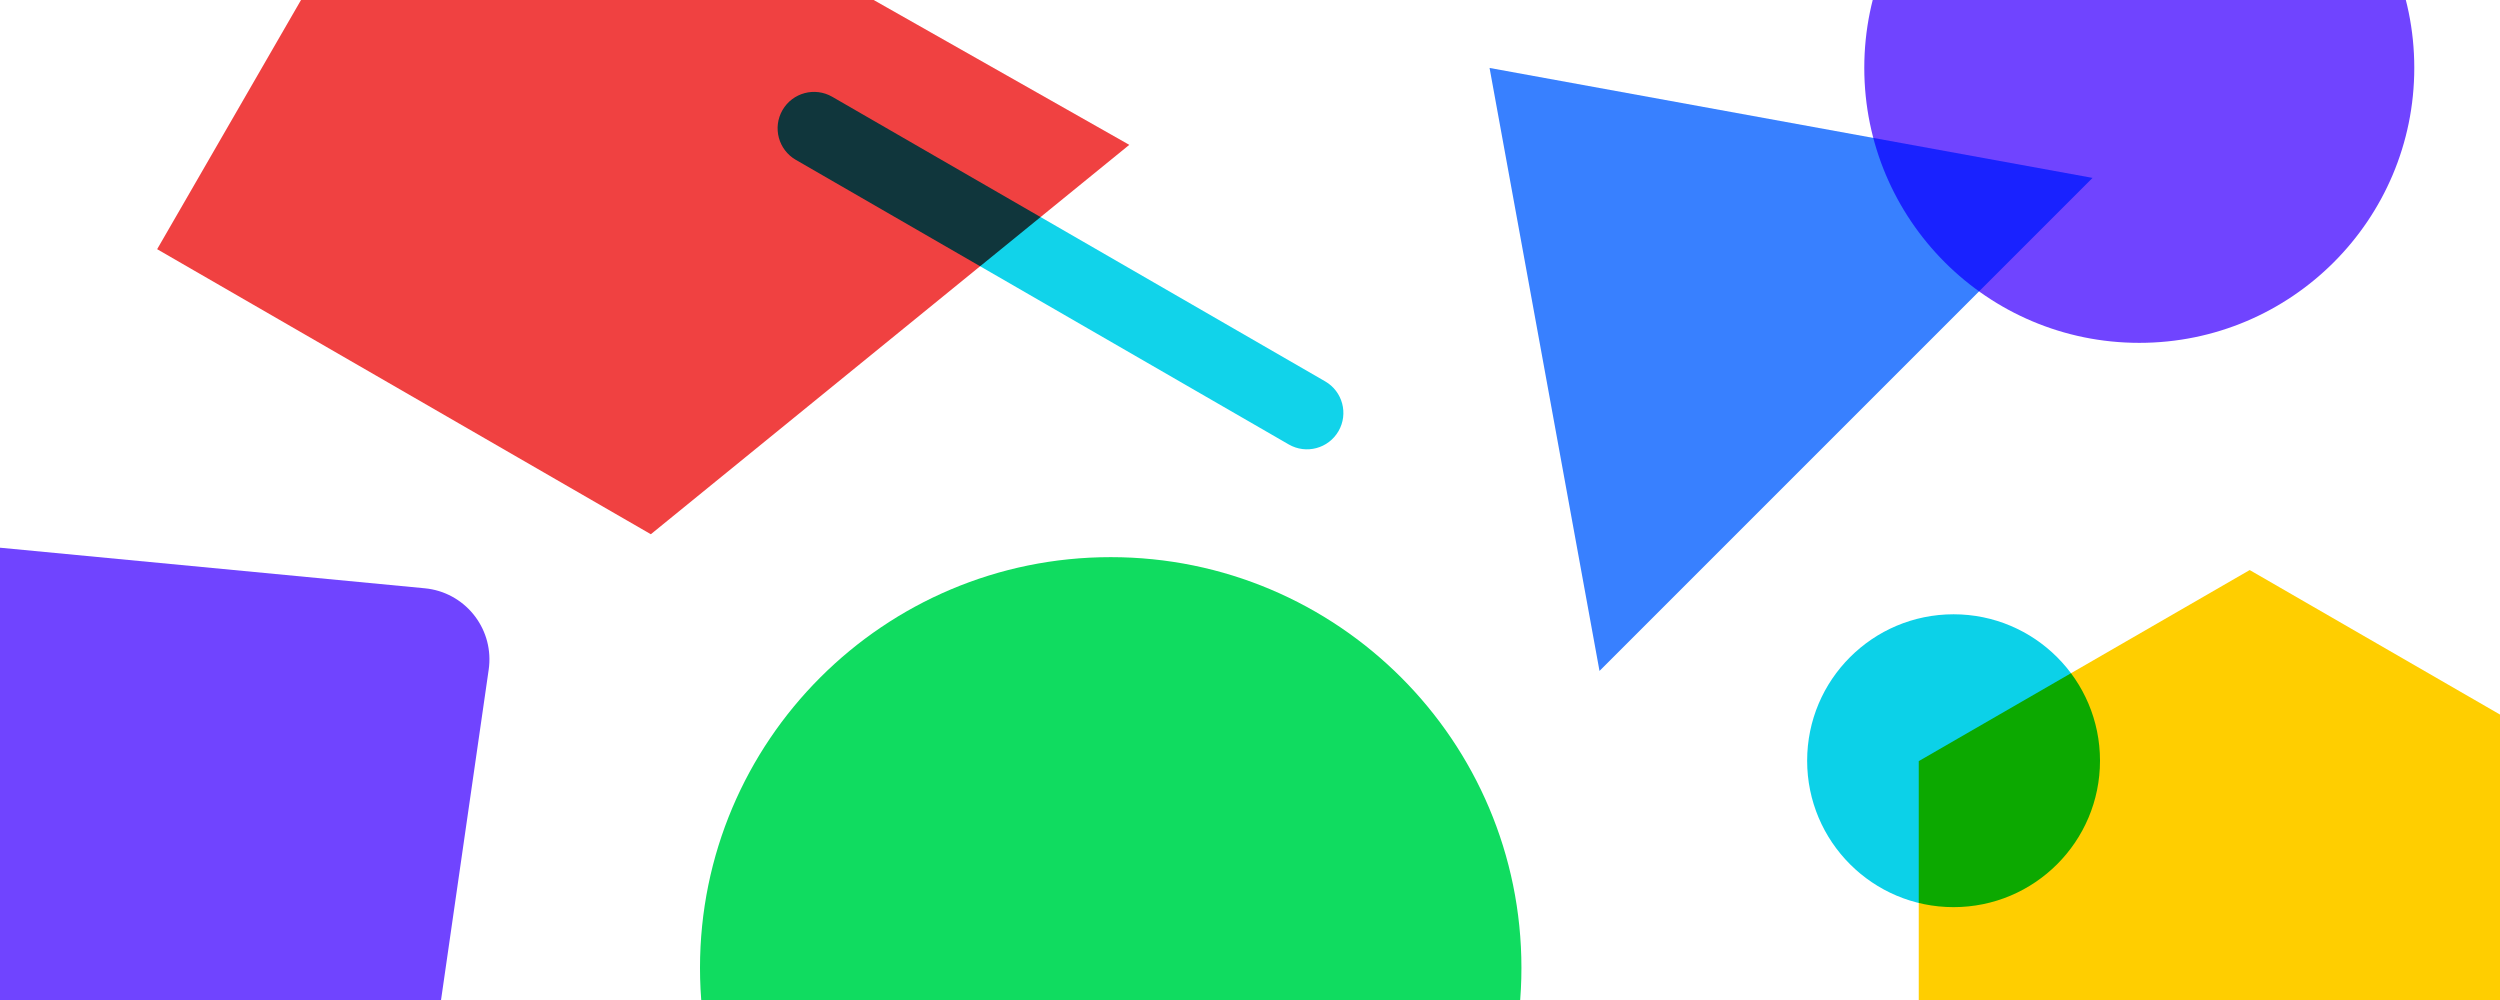
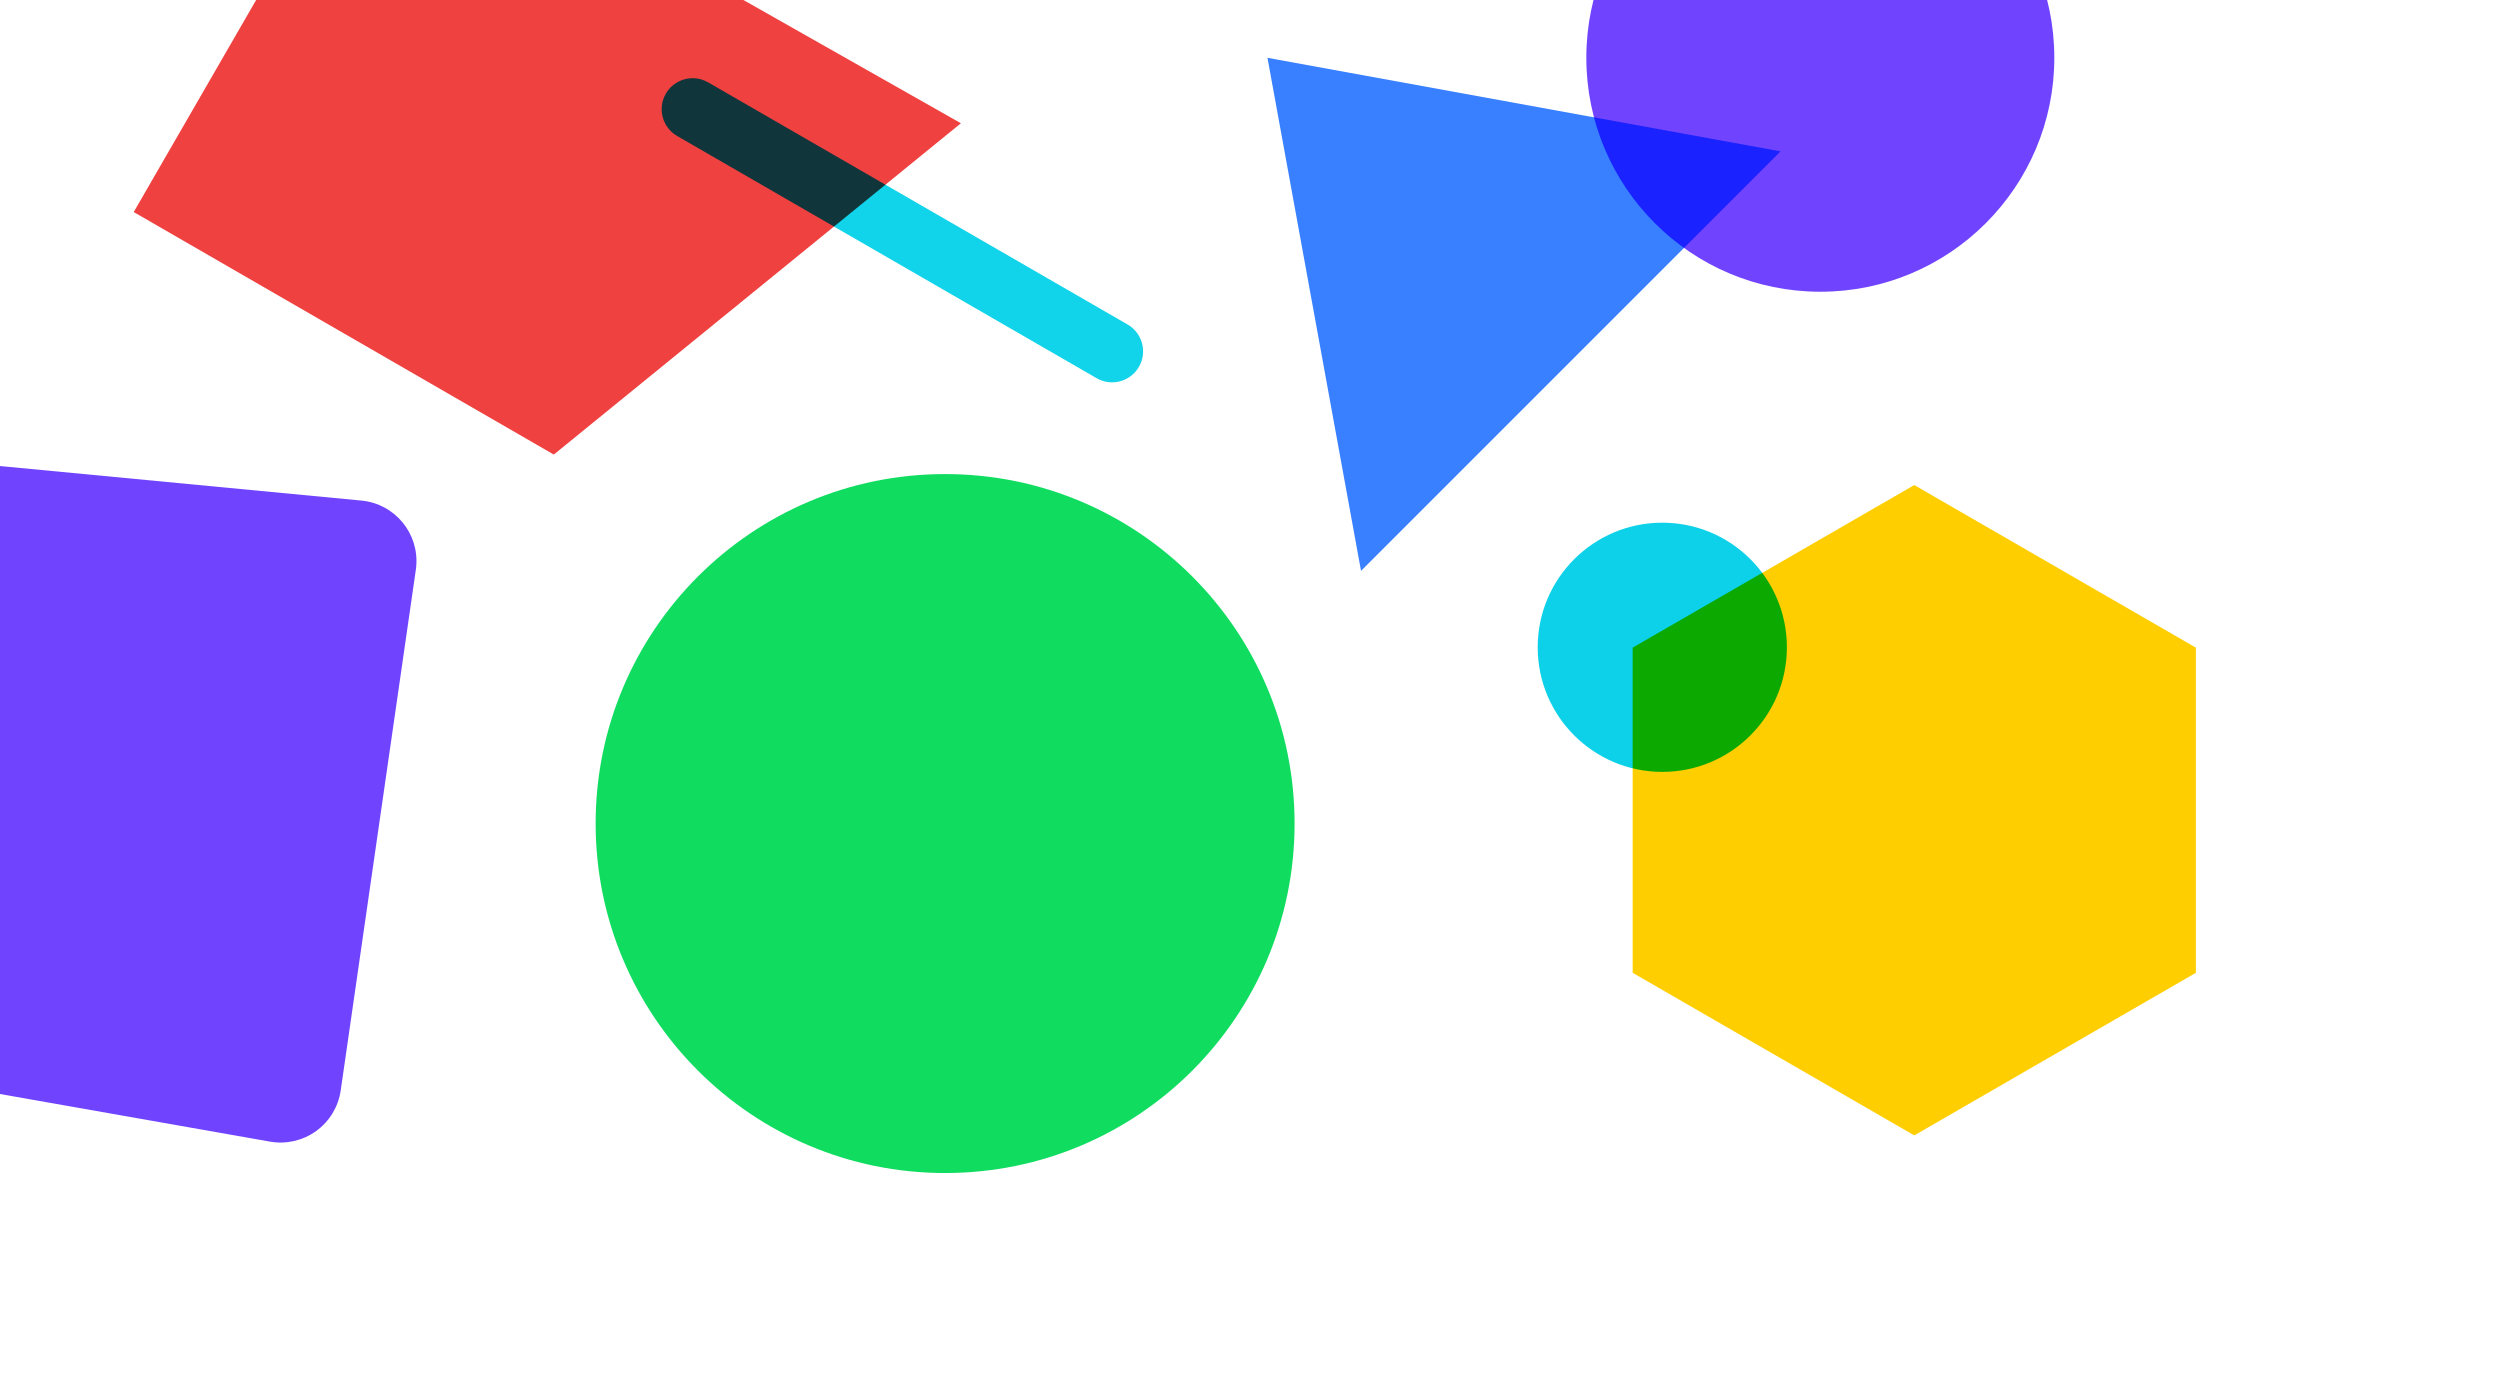
- <svg xmlns="http://www.w3.org/2000/svg" width="350" height="140" style="background:#f6f7f9">
+ <svg xmlns="http://www.w3.org/2000/svg" width="100%" height="100%" style="background:#f6f7f9">
  <g fill="none" fill-rule="evenodd">
    <path fill="#F04141" style="mix-blend-mode:multiply" d="M61.905-34.23l96.194 54.51-66.982 54.512L22 34.887z" />
    <circle fill="#10DC60" style="mix-blend-mode:multiply" cx="155.5" cy="135.5" r="57.5" />
    <path fill="#3880FF" style="mix-blend-mode:multiply" d="M208.538 9.513l84.417 15.392L223.93 93.93z" />
    <path fill="#FFCE00" style="mix-blend-mode:multiply" d="M268.625 106.557l46.332-26.75 46.332 26.75v53.5l-46.332 26.75-46.332-26.75z" />
    <circle fill="#7044FF" style="mix-blend-mode:multiply" cx="299.5" cy="9.5" r="38.5" />
    <rect fill="#11D3EA" style="mix-blend-mode:multiply" transform="rotate(-60 148.47 37.886)" x="143.372" y="-7.056" width="10.196" height="89.884" rx="5.098" />
    <path d="M-25.389 74.253l84.86 8.107c5.498.525 9.53 5.407 9.004 10.905a10 10 0 0 1-.057.477l-12.36 85.671a10.002 10.002 0 0 1-11.634 8.42l-86.351-15.226c-5.44-.959-9.07-6.145-8.112-11.584l13.851-78.551a10 10 0 0 1 10.799-8.219z" fill="#7044FF" style="mix-blend-mode:multiply" />
    <circle fill="#0CD1E8" style="mix-blend-mode:multiply" cx="273.5" cy="106.5" r="20.5" />
  </g>
</svg>
